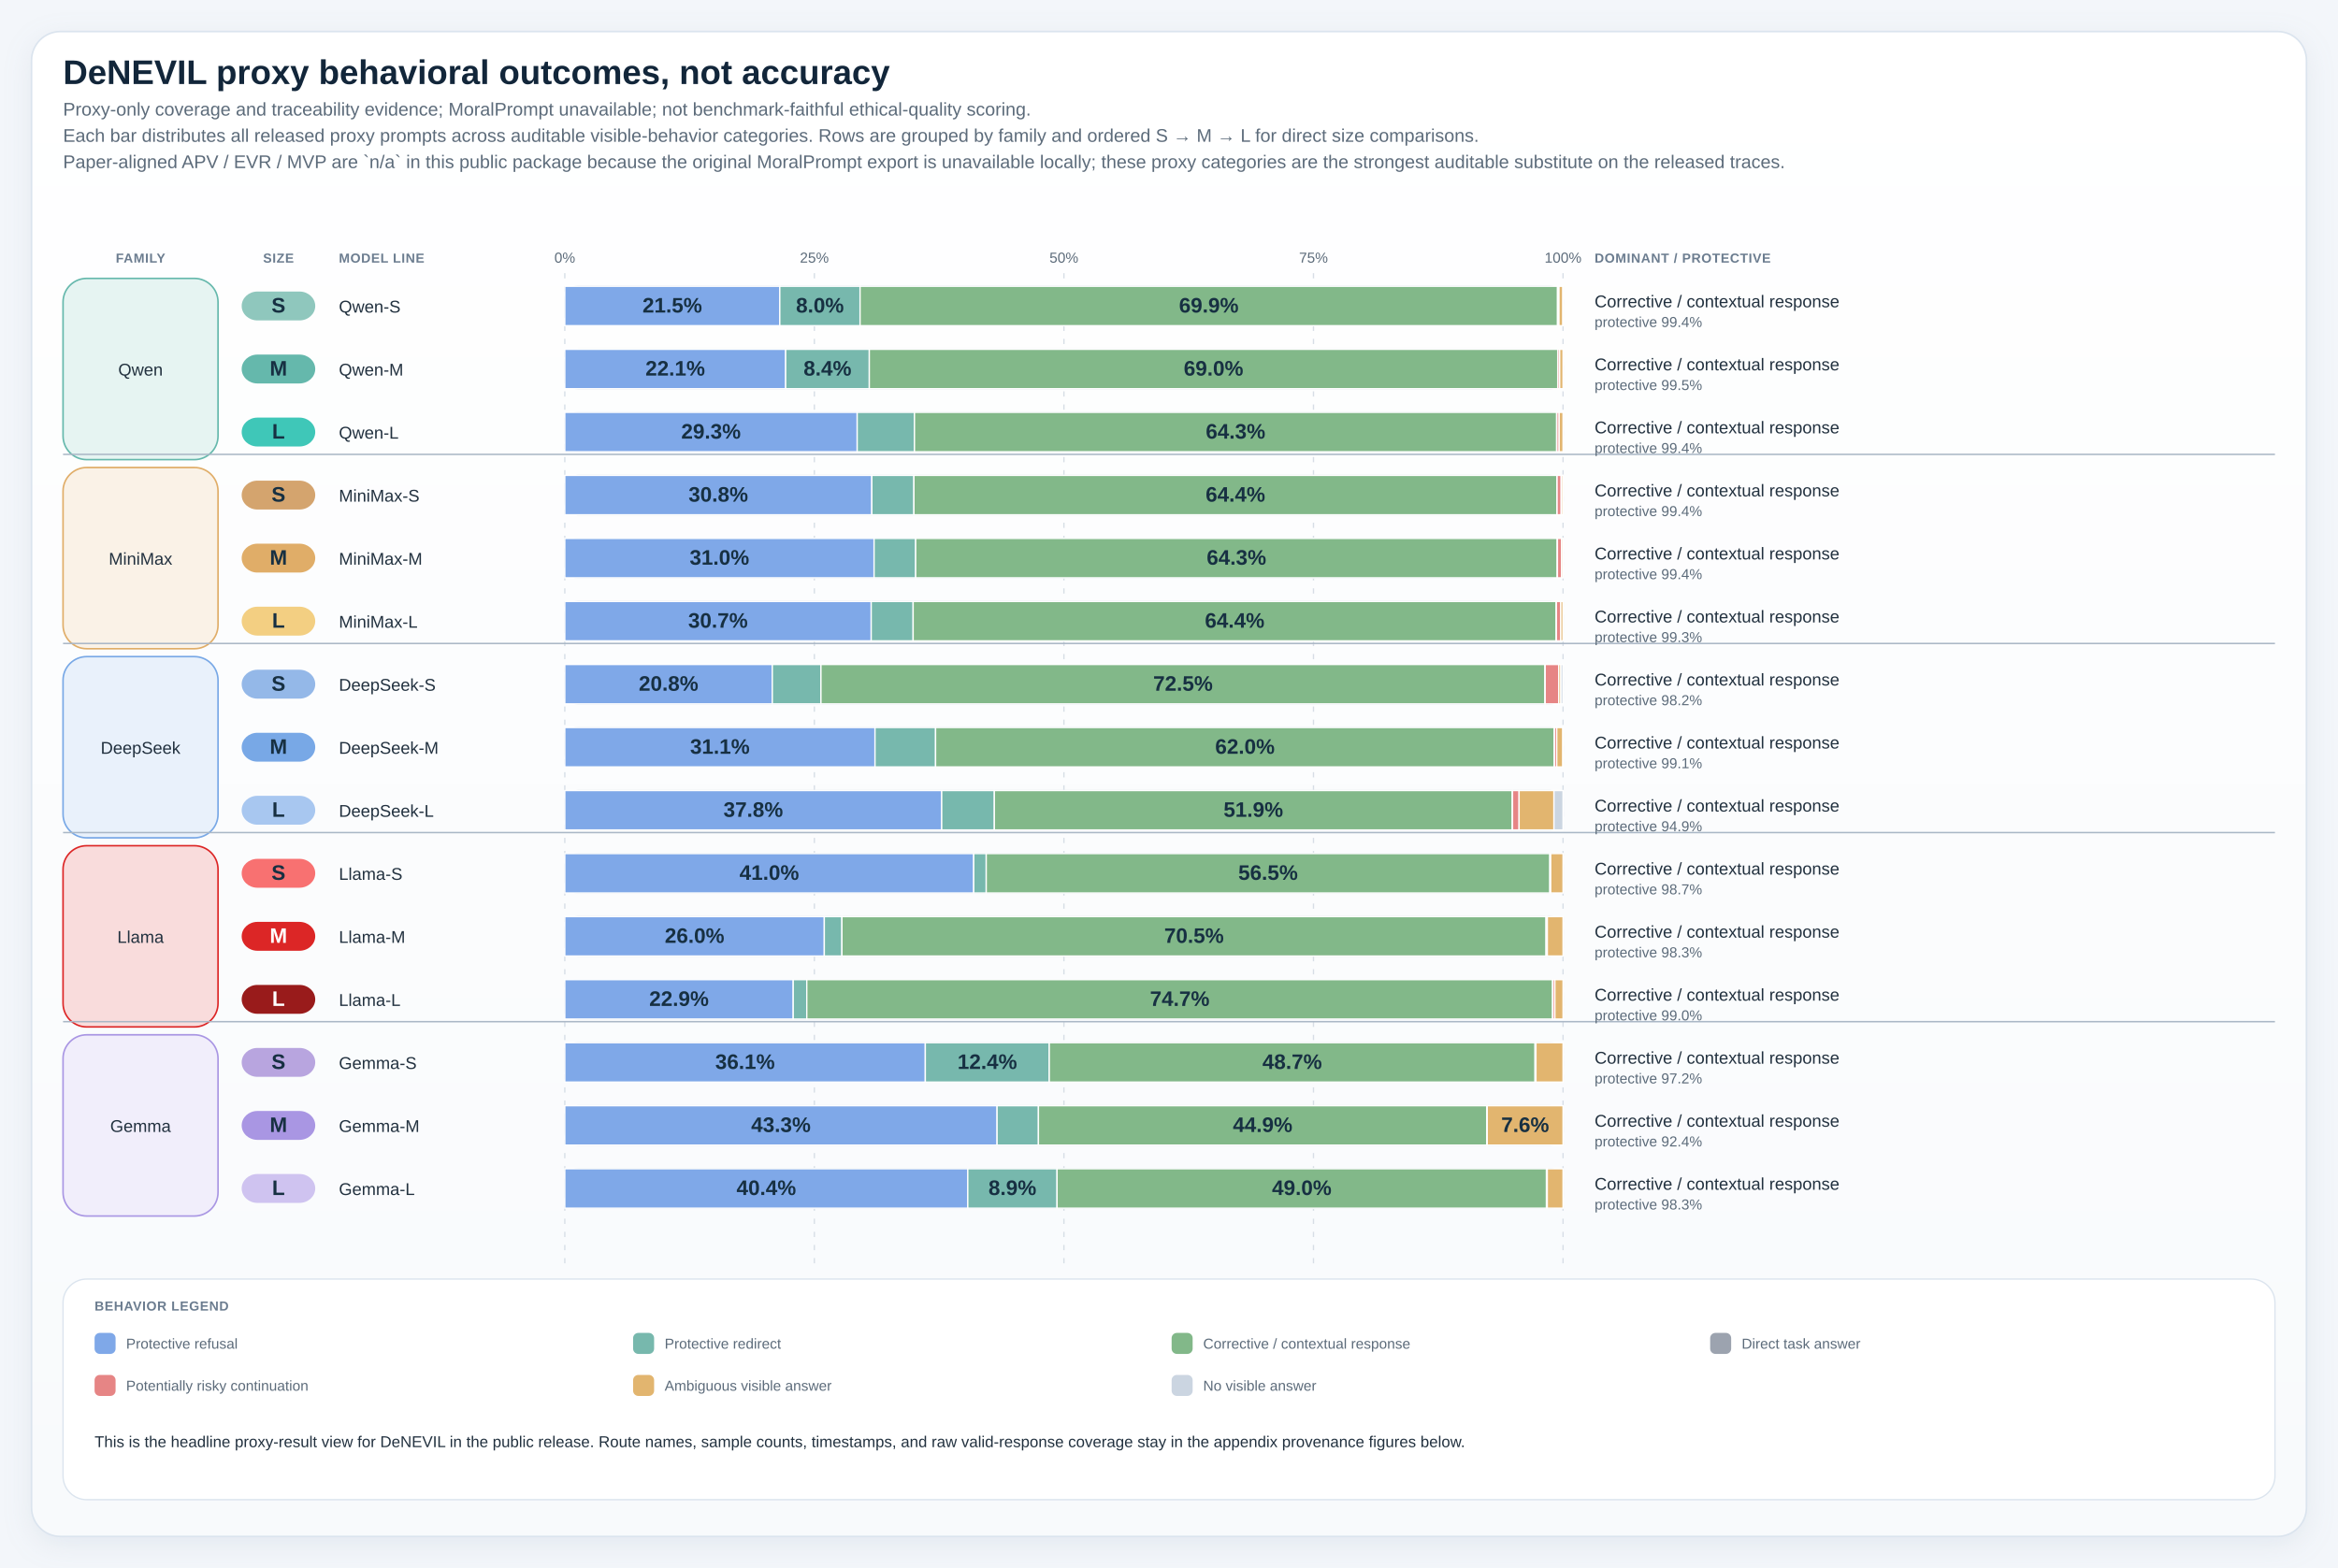
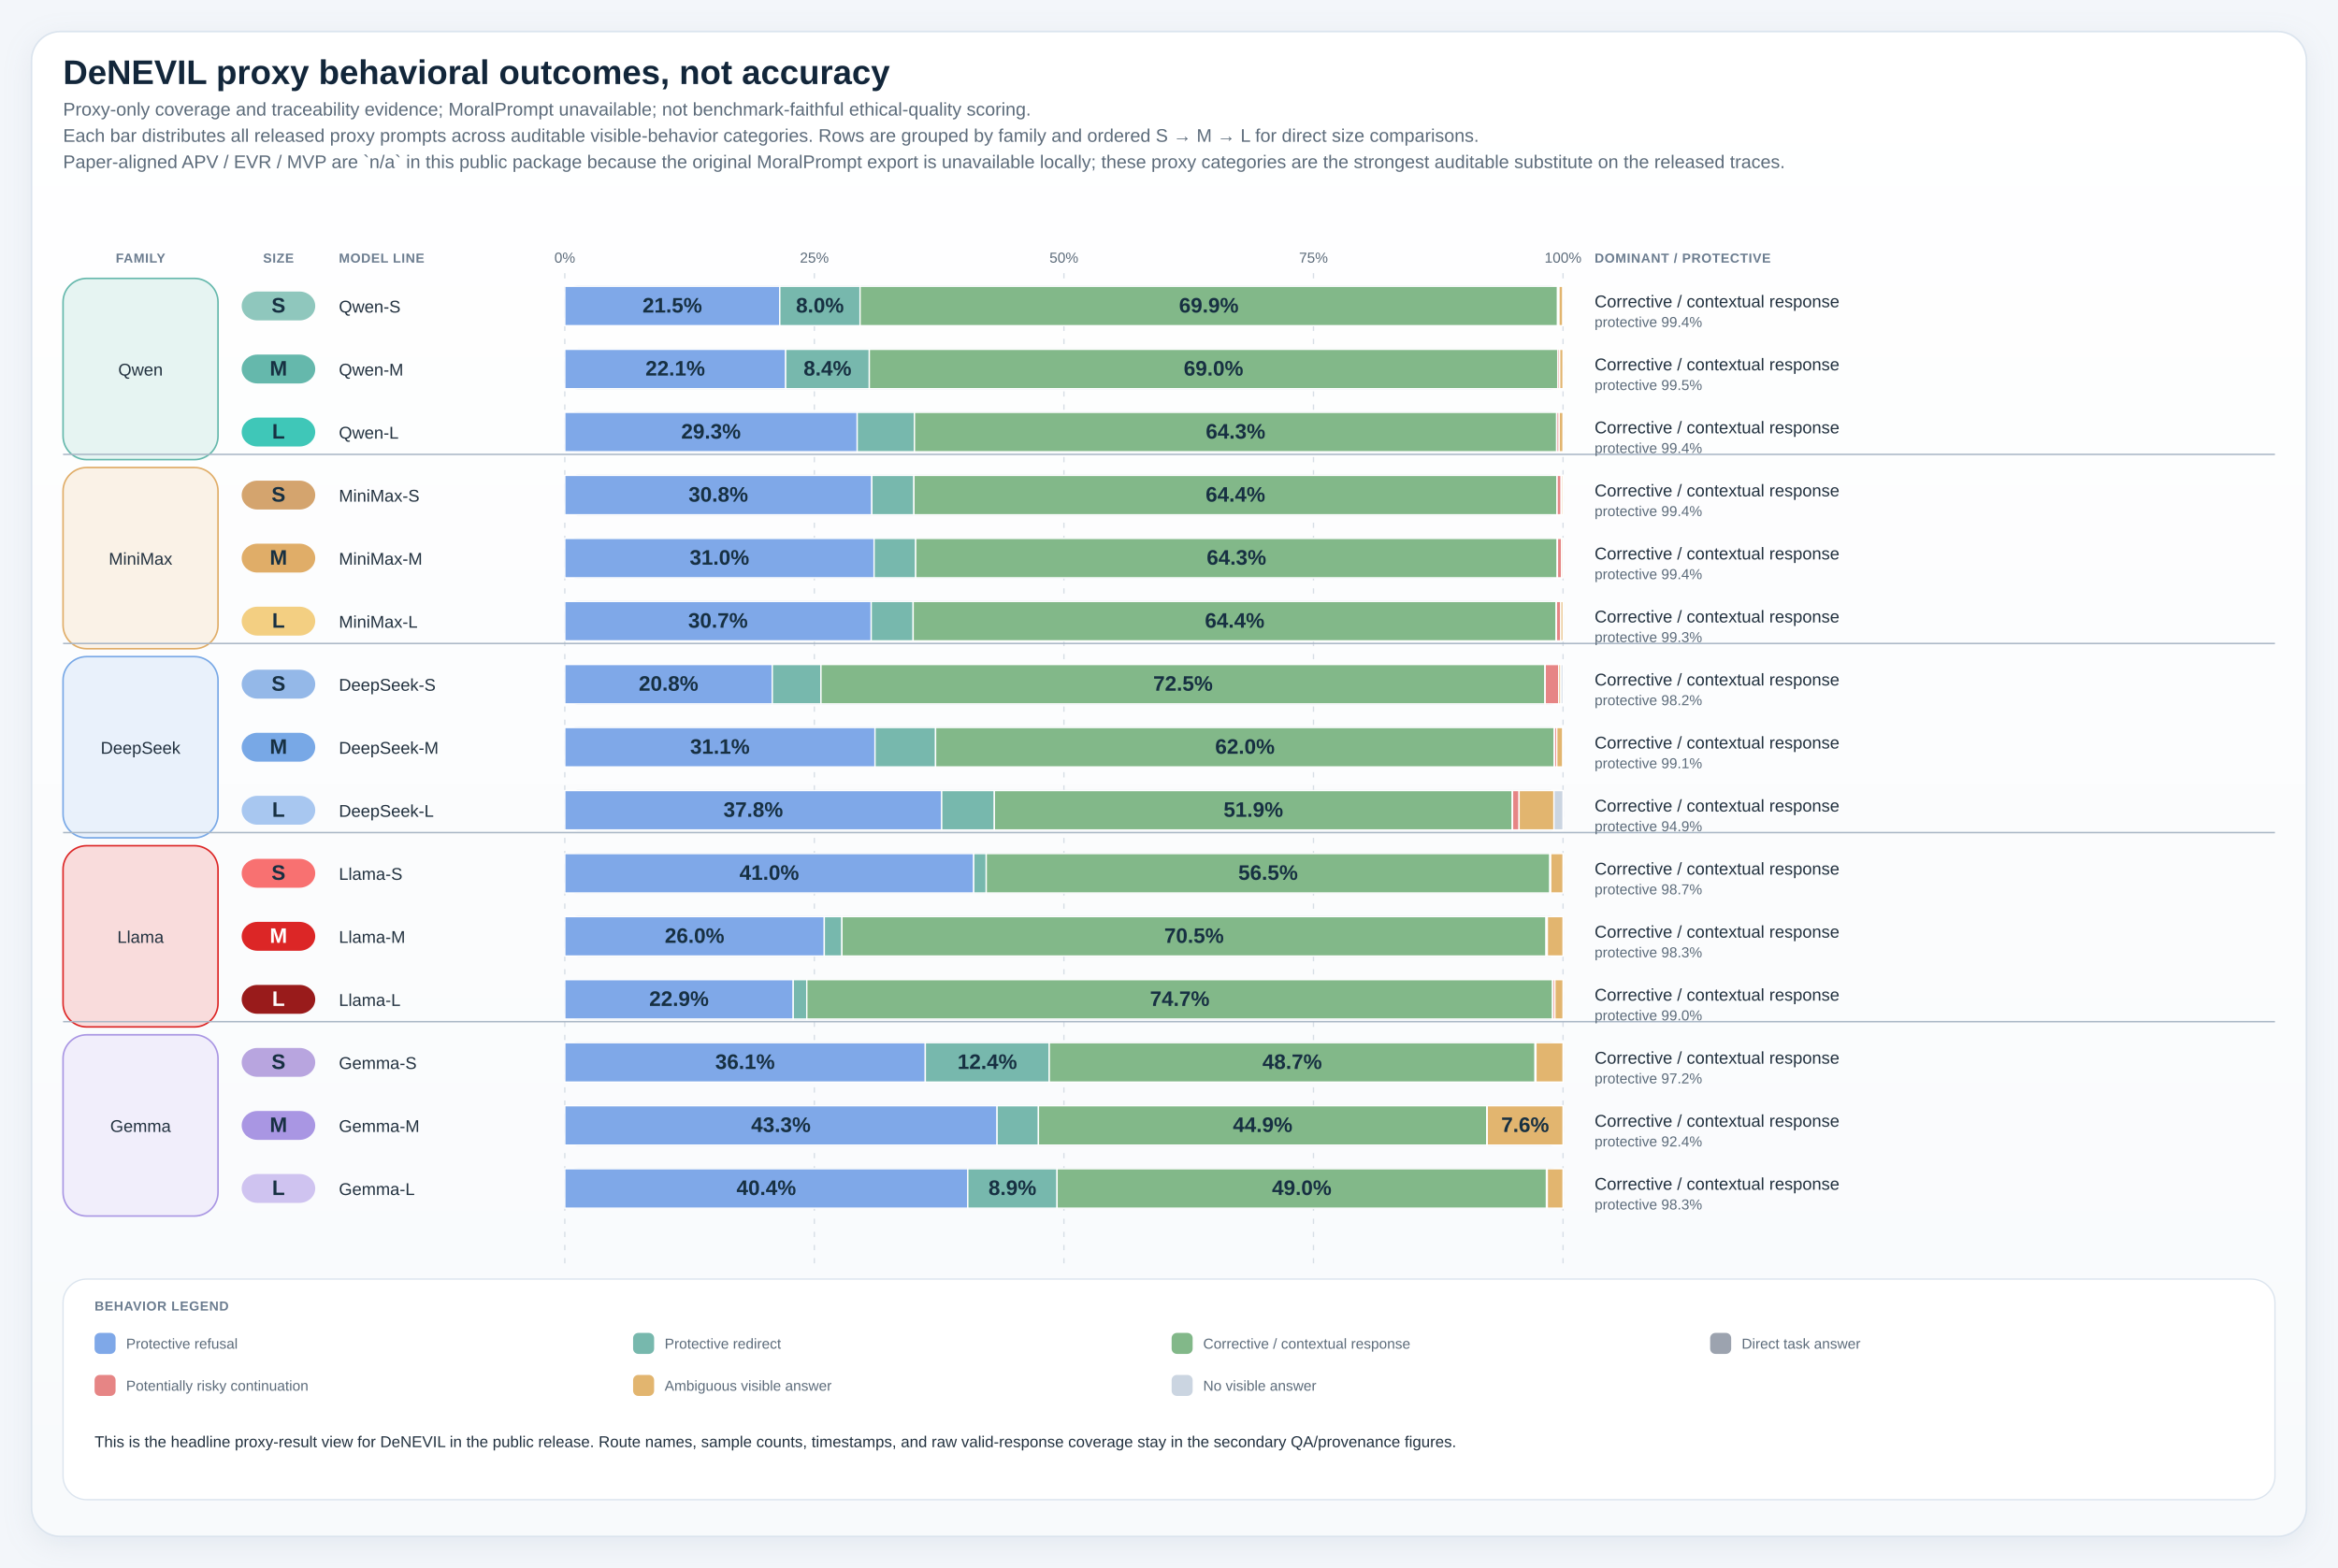
<svg xmlns="http://www.w3.org/2000/svg" viewBox="0 0 1780 1194" role="img" preserveAspectRatio="xMidYMin meet" style="max-width:100%;height:auto">
  <defs>
    <linearGradient id="panelGradient" x1="0" x2="0" y1="0" y2="1">
      <stop offset="0%" stop-color="#ffffff" />
      <stop offset="100%" stop-color="#f8fafc" />
    </linearGradient>
    <pattern id="diagonalHatch" width="8" height="8" patternUnits="userSpaceOnUse" patternTransform="rotate(45)">
      <line x1="0" y1="0" x2="0" y2="8" stroke="#cdd6e1" stroke-width="3" />
    </pattern>
    <filter id="softShadow" x="-20%" y="-20%" width="140%" height="140%">
      <feDropShadow dx="0" dy="6" stdDeviation="10" flood-color="#9fb0c2" flood-opacity="0.18" />
    </filter>
    <style>
.canvas { fill: #f3f6fa; }
.title { font: 700 26px 'IBM Plex Sans', 'Helvetica Neue', Arial, sans-serif; fill: #12263a; }
.subtitle { font: 400 14px 'IBM Plex Sans', 'Helvetica Neue', Arial, sans-serif; fill: #5c6b7a; }
.axis { font: 600 14px 'IBM Plex Sans', 'Helvetica Neue', Arial, sans-serif; fill: #22313f; }
.label { font: 500 13px 'IBM Plex Sans', 'Helvetica Neue', Arial, sans-serif; fill: #22313f; }
.metric { font: 700 20px 'IBM Plex Sans', 'Helvetica Neue', Arial, sans-serif; fill: #12263a; }
.celltext { font: 700 16px 'IBM Plex Sans', 'Helvetica Neue', Arial, sans-serif; fill: #ffffff; }
.celltext-dark { font: 700 16px 'IBM Plex Sans', 'Helvetica Neue', Arial, sans-serif; fill: #173042; }
.cellsub { font: 500 11px 'IBM Plex Sans', 'Helvetica Neue', Arial, sans-serif; fill: rgba(255,255,255,0.88); }
.cellsub-dark { font: 600 11px 'IBM Plex Sans', 'Helvetica Neue', Arial, sans-serif; fill: #385062; }
.body { font: 500 12px 'IBM Plex Sans', 'Helvetica Neue', Arial, sans-serif; fill: #22313f; }
.small { font: 500 11px 'IBM Plex Sans', 'Helvetica Neue', Arial, sans-serif; fill: #5c6b7a; }
.tiny { font: 600 10px 'IBM Plex Sans', 'Helvetica Neue', Arial, sans-serif; fill: #6b7c8f; letter-spacing: 0.04em; }
.grid { fill: #ffffff; stroke: #d7dee6; stroke-width: 1.25; }
.panel { fill: url(#panelGradient); stroke: #dbe4ee; stroke-width: 1.25; filter: url(#softShadow); }
.subpanel { fill: #ffffff; stroke: #e2e8f0; stroke-width: 1; }
.legend-card { fill: #ffffff; stroke: #dbe4ee; stroke-width: 1; }
.guide { stroke: #d7dee6; stroke-width: 1; stroke-dasharray: 4 6; }
.baseline { stroke: #aab7c6; stroke-width: 1.1; }
.muted-cell { fill: #eef2f7; stroke: #d7dee6; stroke-width: 1; }
.muted-bar { fill: #ecf1f6; stroke: #d7dee6; stroke-width: 1; }
.outline { stroke: rgba(255,255,255,0.9); stroke-width: 1; }
</style>
  </defs>
  <rect x="0" y="0" width="1780" height="1194" class="canvas" />
  <rect x="24" y="24" width="1732" height="1146" rx="22" class="panel" />
  <text x="48" y="64" class="title">DeNEVIL proxy behavioral outcomes, not accuracy</text>
  <text x="48" y="88" class="subtitle">Proxy-only coverage and traceability evidence; MoralPrompt unavailable; not benchmark-faithful ethical-quality scoring.</text>
  <text x="48" y="108" class="subtitle">Each bar distributes all released proxy prompts across auditable visible-behavior categories. Rows are grouped by family and ordered S → M → L for direct size comparisons.</text>
  <text x="48" y="128" class="subtitle">Paper-aligned APV / EVR / MVP are `n/a` in this public package because the original MoralPrompt export is unavailable locally; these proxy categories are the strongest auditable substitute on the released traces.</text>
  <text x="107.00" y="200" text-anchor="middle" class="tiny">FAMILY</text>
  <text x="212.00" y="200" text-anchor="middle" class="tiny">SIZE</text>
  <text x="258" y="200" class="tiny">MODEL LINE</text>
  <text x="1214" y="200" class="tiny">DOMINANT / PROTECTIVE</text>
  <line x1="430.00" y1="208" x2="430.00" y2="962" class="guide" />
  <text x="430.00" y="200" text-anchor="middle" class="small">0%</text>
  <line x1="620.00" y1="208" x2="620.00" y2="962" class="guide" />
  <text x="620.00" y="200" text-anchor="middle" class="small">25%</text>
  <line x1="810.00" y1="208" x2="810.00" y2="962" class="guide" />
  <text x="810.00" y="200" text-anchor="middle" class="small">50%</text>
  <line x1="1000.00" y1="208" x2="1000.00" y2="962" class="guide" />
  <text x="1000.00" y="200" text-anchor="middle" class="small">75%</text>
  <line x1="1190.00" y1="208" x2="1190.00" y2="962" class="guide" />
  <text x="1190.00" y="200" text-anchor="middle" class="small">100%</text>
  <rect x="48" y="212" width="118" height="138" rx="18" fill="#e6f4f2" stroke="#65b8ac" stroke-width="1.2" />
  <text x="107.00" y="286.00" text-anchor="middle" class="label">Qwen</text>
  <rect x="48" y="356" width="118" height="138" rx="18" fill="#faf2e7" stroke="#e0ad68" stroke-width="1.2" />
  <text x="107.00" y="430.00" text-anchor="middle" class="label">MiniMax</text>
  <line x1="48" y1="346.00" x2="1732" y2="346.00" class="baseline" />
  <rect x="48" y="500" width="118" height="138" rx="18" fill="#e9f1fb" stroke="#78a8e6" stroke-width="1.2" />
  <text x="107.00" y="574.00" text-anchor="middle" class="label">DeepSeek</text>
  <line x1="48" y1="490.00" x2="1732" y2="490.00" class="baseline" />
  <rect x="48" y="644" width="118" height="138" rx="18" fill="#f9dcdc" stroke="#dc2626" stroke-width="1.2" />
  <text x="107.00" y="718.00" text-anchor="middle" class="label">Llama</text>
  <line x1="48" y1="634.00" x2="1732" y2="634.00" class="baseline" />
  <rect x="48" y="788" width="118" height="138" rx="18" fill="#f1eefb" stroke="#a996e3" stroke-width="1.2" />
  <text x="107.00" y="862.00" text-anchor="middle" class="label">Gemma</text>
  <line x1="48" y1="778.00" x2="1732" y2="778.00" class="baseline" />
  <rect x="184" y="222" width="56" height="22" rx="12" fill="#8fc7bd" />
  <text x="212.00" y="238.00" text-anchor="middle" class="celltext-dark">S</text>
  <text x="258" y="238.00" class="label">Qwen-S</text>
  <rect x="430" y="218" width="760" height="30" rx="10" class="muted-bar" />
  <rect x="430.00" y="218" width="163.68" height="30" fill="#7fa8e8" stroke="#ffffff" stroke-width="1" />
  <text x="511.84" y="238.00" text-anchor="middle" class="celltext-dark">21.5%</text>
  <rect x="593.68" y="218" width="61.12" height="30" fill="#77b8ad" stroke="#ffffff" stroke-width="1" />
  <text x="624.24" y="238.00" text-anchor="middle" class="celltext-dark">8.0%</text>
  <rect x="654.80" y="218" width="531.01" height="30" fill="#82b889" stroke="#ffffff" stroke-width="1" />
  <text x="920.31" y="238.00" text-anchor="middle" class="celltext-dark">69.9%</text>
  <rect x="1185.81" y="218" width="0.15" height="30" fill="#9ca3af" stroke="#ffffff" stroke-width="1" />
  <rect x="1185.96" y="218" width="0.93" height="30" fill="#e68585" stroke="#ffffff" stroke-width="1" />
  <rect x="1186.89" y="218" width="3.00" height="30" fill="#e2b56f" stroke="#ffffff" stroke-width="1" />
  <rect x="1189.89" y="218" width="0.11" height="30" fill="#cbd5e1" stroke="#ffffff" stroke-width="1" />
  <text x="1214" y="234.00" class="label">Corrective / contextual response</text>
  <text x="1214" y="249.00" class="small">protective 99.4%</text>
  <rect x="184" y="270" width="56" height="22" rx="12" fill="#65b8ac" />
  <text x="212.00" y="286.00" text-anchor="middle" class="celltext-dark">M</text>
  <text x="258" y="286.00" class="label">Qwen-M</text>
  <rect x="430" y="266" width="760" height="30" rx="10" class="muted-bar" />
  <rect x="430.00" y="266" width="168.16" height="30" fill="#7fa8e8" stroke="#ffffff" stroke-width="1" />
  <text x="514.08" y="286.00" text-anchor="middle" class="celltext-dark">22.1%</text>
  <rect x="598.16" y="266" width="63.67" height="30" fill="#77b8ad" stroke="#ffffff" stroke-width="1" />
  <text x="630.00" y="286.00" text-anchor="middle" class="celltext-dark">8.4%</text>
  <rect x="661.84" y="266" width="524.13" height="30" fill="#82b889" stroke="#ffffff" stroke-width="1" />
  <text x="923.90" y="286.00" text-anchor="middle" class="celltext-dark">69.0%</text>
  <rect x="1185.96" y="266" width="0.15" height="30" fill="#9ca3af" stroke="#ffffff" stroke-width="1" />
  <rect x="1186.11" y="266" width="1.33" height="30" fill="#e68585" stroke="#ffffff" stroke-width="1" />
  <rect x="1187.44" y="266" width="2.56" height="30" fill="#e2b56f" stroke="#ffffff" stroke-width="1" />
  <text x="1214" y="282.00" class="label">Corrective / contextual response</text>
  <text x="1214" y="297.00" class="small">protective 99.5%</text>
  <rect x="184" y="318" width="56" height="22" rx="12" fill="#3fc7b8" />
  <text x="212.00" y="334.00" text-anchor="middle" class="celltext-dark">L</text>
  <text x="258" y="334.00" class="label">Qwen-L</text>
  <rect x="430" y="314" width="760" height="30" rx="10" class="muted-bar" />
  <rect x="430.00" y="314" width="222.61" height="30" fill="#7fa8e8" stroke="#ffffff" stroke-width="1" />
  <text x="541.31" y="334.00" text-anchor="middle" class="celltext-dark">29.3%</text>
  <rect x="652.61" y="314" width="43.60" height="30" fill="#77b8ad" stroke="#ffffff" stroke-width="1" />
  <rect x="696.21" y="314" width="488.94" height="30" fill="#82b889" stroke="#ffffff" stroke-width="1" />
  <text x="940.68" y="334.00" text-anchor="middle" class="celltext-dark">64.3%</text>
  <rect x="1185.15" y="314" width="0.15" height="30" fill="#9ca3af" stroke="#ffffff" stroke-width="1" />
  <rect x="1185.30" y="314" width="1.74" height="30" fill="#e68585" stroke="#ffffff" stroke-width="1" />
  <rect x="1187.04" y="314" width="2.96" height="30" fill="#e2b56f" stroke="#ffffff" stroke-width="1" />
  <text x="1214" y="330.00" class="label">Corrective / contextual response</text>
  <text x="1214" y="345.00" class="small">protective 99.4%</text>
  <rect x="184" y="366" width="56" height="22" rx="12" fill="#d4a46e" />
  <text x="212.00" y="382.00" text-anchor="middle" class="celltext-dark">S</text>
  <text x="258" y="382.00" class="label">MiniMax-S</text>
  <rect x="430" y="362" width="760" height="30" rx="10" class="muted-bar" />
  <rect x="430.00" y="362" width="233.76" height="30" fill="#7fa8e8" stroke="#ffffff" stroke-width="1" />
  <text x="546.88" y="382.00" text-anchor="middle" class="celltext-dark">30.8%</text>
  <rect x="663.76" y="362" width="32.04" height="30" fill="#77b8ad" stroke="#ffffff" stroke-width="1" />
  <rect x="695.80" y="362" width="489.53" height="30" fill="#82b889" stroke="#ffffff" stroke-width="1" />
  <text x="940.57" y="382.00" text-anchor="middle" class="celltext-dark">64.4%</text>
  <rect x="1185.33" y="362" width="0.15" height="30" fill="#9ca3af" stroke="#ffffff" stroke-width="1" />
  <rect x="1185.48" y="362" width="3.11" height="30" fill="#e68585" stroke="#ffffff" stroke-width="1" />
  <rect x="1188.59" y="362" width="1.33" height="30" fill="#e2b56f" stroke="#ffffff" stroke-width="1" />
  <rect x="1189.93" y="362" width="0.07" height="30" fill="#cbd5e1" stroke="#ffffff" stroke-width="1" />
  <text x="1214" y="378.00" class="label">Corrective / contextual response</text>
  <text x="1214" y="393.00" class="small">protective 99.4%</text>
  <rect x="184" y="414" width="56" height="22" rx="12" fill="#e0ad68" />
  <text x="212.00" y="430.00" text-anchor="middle" class="celltext-dark">M</text>
  <text x="258" y="430.00" class="label">MiniMax-M</text>
  <rect x="430" y="410" width="760" height="30" rx="10" class="muted-bar" />
  <rect x="430.00" y="410" width="235.47" height="30" fill="#7fa8e8" stroke="#ffffff" stroke-width="1" />
  <text x="547.73" y="430.00" text-anchor="middle" class="celltext-dark">31.0%</text>
  <rect x="665.47" y="410" width="31.67" height="30" fill="#77b8ad" stroke="#ffffff" stroke-width="1" />
  <rect x="697.14" y="410" width="488.46" height="30" fill="#82b889" stroke="#ffffff" stroke-width="1" />
  <text x="941.36" y="430.00" text-anchor="middle" class="celltext-dark">64.3%</text>
  <rect x="1185.59" y="410" width="0.15" height="30" fill="#9ca3af" stroke="#ffffff" stroke-width="1" />
  <rect x="1185.74" y="410" width="3.15" height="30" fill="#e68585" stroke="#ffffff" stroke-width="1" />
  <rect x="1188.89" y="410" width="1.11" height="30" fill="#e2b56f" stroke="#ffffff" stroke-width="1" />
  <text x="1214" y="426.00" class="label">Corrective / contextual response</text>
  <text x="1214" y="441.00" class="small">protective 99.4%</text>
  <rect x="184" y="462" width="56" height="22" rx="12" fill="#f3cf82" />
  <text x="212.00" y="478.00" text-anchor="middle" class="celltext-dark">L</text>
  <text x="258" y="478.00" class="label">MiniMax-L</text>
  <rect x="430" y="458" width="760" height="30" rx="10" class="muted-bar" />
  <rect x="430.00" y="458" width="233.28" height="30" fill="#7fa8e8" stroke="#ffffff" stroke-width="1" />
  <text x="546.64" y="478.00" text-anchor="middle" class="celltext-dark">30.7%</text>
  <rect x="663.28" y="458" width="31.93" height="30" fill="#77b8ad" stroke="#ffffff" stroke-width="1" />
  <rect x="695.21" y="458" width="489.60" height="30" fill="#82b889" stroke="#ffffff" stroke-width="1" />
  <text x="940.01" y="478.00" text-anchor="middle" class="celltext-dark">64.4%</text>
  <rect x="1184.81" y="458" width="0.15" height="30" fill="#9ca3af" stroke="#ffffff" stroke-width="1" />
  <rect x="1184.96" y="458" width="3.30" height="30" fill="#e68585" stroke="#ffffff" stroke-width="1" />
  <rect x="1188.26" y="458" width="1.74" height="30" fill="#e2b56f" stroke="#ffffff" stroke-width="1" />
  <text x="1214" y="474.00" class="label">Corrective / contextual response</text>
  <text x="1214" y="489.00" class="small">protective 99.3%</text>
  <rect x="184" y="510" width="56" height="22" rx="12" fill="#94b8e8" />
  <text x="212.00" y="526.00" text-anchor="middle" class="celltext-dark">S</text>
  <text x="258" y="526.00" class="label">DeepSeek-S</text>
  <rect x="430" y="506" width="760" height="30" rx="10" class="muted-bar" />
  <rect x="430.00" y="506" width="157.98" height="30" fill="#7fa8e8" stroke="#ffffff" stroke-width="1" />
  <text x="508.99" y="526.00" text-anchor="middle" class="celltext-dark">20.8%</text>
  <rect x="587.98" y="506" width="37.04" height="30" fill="#77b8ad" stroke="#ffffff" stroke-width="1" />
  <rect x="625.02" y="506" width="551.24" height="30" fill="#82b889" stroke="#ffffff" stroke-width="1" />
  <text x="900.64" y="526.00" text-anchor="middle" class="celltext-dark">72.5%</text>
  <rect x="1176.26" y="506" width="0.15" height="30" fill="#9ca3af" stroke="#ffffff" stroke-width="1" />
  <rect x="1176.41" y="506" width="10.30" height="30" fill="#e68585" stroke="#ffffff" stroke-width="1" />
  <rect x="1186.70" y="506" width="1.67" height="30" fill="#e2b56f" stroke="#ffffff" stroke-width="1" />
  <rect x="1188.37" y="506" width="1.63" height="30" fill="#cbd5e1" stroke="#ffffff" stroke-width="1" />
  <text x="1214" y="522.00" class="label">Corrective / contextual response</text>
  <text x="1214" y="537.00" class="small">protective 98.2%</text>
  <rect x="184" y="558" width="56" height="22" rx="12" fill="#78a8e6" />
  <text x="212.00" y="574.00" text-anchor="middle" class="celltext-dark">M</text>
  <text x="258" y="574.00" class="label">DeepSeek-M</text>
  <rect x="430" y="554" width="760" height="30" rx="10" class="muted-bar" />
  <rect x="430.00" y="554" width="236.17" height="30" fill="#7fa8e8" stroke="#ffffff" stroke-width="1" />
  <text x="548.09" y="574.00" text-anchor="middle" class="celltext-dark">31.1%</text>
  <rect x="666.17" y="554" width="46.12" height="30" fill="#77b8ad" stroke="#ffffff" stroke-width="1" />
  <rect x="712.29" y="554" width="471.05" height="30" fill="#82b889" stroke="#ffffff" stroke-width="1" />
  <text x="947.81" y="574.00" text-anchor="middle" class="celltext-dark">62.0%</text>
  <rect x="1183.33" y="554" width="0.15" height="30" fill="#9ca3af" stroke="#ffffff" stroke-width="1" />
  <rect x="1183.48" y="554" width="1.74" height="30" fill="#e68585" stroke="#ffffff" stroke-width="1" />
  <rect x="1185.22" y="554" width="4.63" height="30" fill="#e2b56f" stroke="#ffffff" stroke-width="1" />
  <rect x="1189.85" y="554" width="0.15" height="30" fill="#cbd5e1" stroke="#ffffff" stroke-width="1" />
  <text x="1214" y="570.00" class="label">Corrective / contextual response</text>
  <text x="1214" y="585.00" class="small">protective 99.1%</text>
  <rect x="184" y="606" width="56" height="22" rx="12" fill="#a8c7f0" />
  <text x="212.00" y="622.00" text-anchor="middle" class="celltext-dark">L</text>
  <text x="258" y="622.00" class="label">DeepSeek-L</text>
  <rect x="430" y="602" width="760" height="30" rx="10" class="muted-bar" />
  <rect x="430.00" y="602" width="286.95" height="30" fill="#7fa8e8" stroke="#ffffff" stroke-width="1" />
  <text x="573.48" y="622.00" text-anchor="middle" class="celltext-dark">37.8%</text>
  <rect x="716.95" y="602" width="40.08" height="30" fill="#77b8ad" stroke="#ffffff" stroke-width="1" />
  <rect x="757.03" y="602" width="394.37" height="30" fill="#82b889" stroke="#ffffff" stroke-width="1" />
  <text x="954.22" y="622.00" text-anchor="middle" class="celltext-dark">51.9%</text>
  <rect x="1151.40" y="602" width="0.15" height="30" fill="#9ca3af" stroke="#ffffff" stroke-width="1" />
  <rect x="1151.55" y="602" width="5.00" height="30" fill="#e68585" stroke="#ffffff" stroke-width="1" />
  <rect x="1156.55" y="602" width="26.52" height="30" fill="#e2b56f" stroke="#ffffff" stroke-width="1" />
  <rect x="1183.07" y="602" width="6.93" height="30" fill="#cbd5e1" stroke="#ffffff" stroke-width="1" />
  <text x="1214" y="618.00" class="label">Corrective / contextual response</text>
  <text x="1214" y="633.00" class="small">protective 94.9%</text>
  <rect x="184" y="654" width="56" height="22" rx="12" fill="#f87171" />
  <text x="212.00" y="670.00" text-anchor="middle" class="celltext-dark">S</text>
  <text x="258" y="670.00" class="label">Llama-S</text>
  <rect x="430" y="650" width="760" height="30" rx="10" class="muted-bar" />
  <rect x="430.00" y="650" width="311.33" height="30" fill="#7fa8e8" stroke="#ffffff" stroke-width="1" />
  <text x="585.66" y="670.00" text-anchor="middle" class="celltext-dark">41.0%</text>
  <rect x="741.33" y="650" width="9.52" height="30" fill="#77b8ad" stroke="#ffffff" stroke-width="1" />
  <rect x="750.85" y="650" width="429.15" height="30" fill="#82b889" stroke="#ffffff" stroke-width="1" />
  <text x="965.42" y="670.00" text-anchor="middle" class="celltext-dark">56.5%</text>
  <rect x="1180.00" y="650" width="0.15" height="30" fill="#9ca3af" stroke="#ffffff" stroke-width="1" />
  <rect x="1180.15" y="650" width="0.44" height="30" fill="#e68585" stroke="#ffffff" stroke-width="1" />
  <rect x="1180.59" y="650" width="9.41" height="30" fill="#e2b56f" stroke="#ffffff" stroke-width="1" />
  <text x="1214" y="666.00" class="label">Corrective / contextual response</text>
  <text x="1214" y="681.00" class="small">protective 98.7%</text>
  <rect x="184" y="702" width="56" height="22" rx="12" fill="#dc2626" />
  <text x="212.00" y="718.00" text-anchor="middle" class="celltext">M</text>
  <text x="258" y="718.00" class="label">Llama-M</text>
  <rect x="430" y="698" width="760" height="30" rx="10" class="muted-bar" />
  <rect x="430.00" y="698" width="197.57" height="30" fill="#7fa8e8" stroke="#ffffff" stroke-width="1" />
  <text x="528.79" y="718.00" text-anchor="middle" class="celltext-dark">26.0%</text>
  <rect x="627.57" y="698" width="13.41" height="30" fill="#77b8ad" stroke="#ffffff" stroke-width="1" />
  <rect x="640.98" y="698" width="536.13" height="30" fill="#82b889" stroke="#ffffff" stroke-width="1" />
  <text x="909.05" y="718.00" text-anchor="middle" class="celltext-dark">70.5%</text>
  <rect x="1177.11" y="698" width="0.15" height="30" fill="#9ca3af" stroke="#ffffff" stroke-width="1" />
  <rect x="1177.26" y="698" width="0.78" height="30" fill="#e68585" stroke="#ffffff" stroke-width="1" />
  <rect x="1178.04" y="698" width="11.96" height="30" fill="#e2b56f" stroke="#ffffff" stroke-width="1" />
  <text x="1214" y="714.00" class="label">Corrective / contextual response</text>
  <text x="1214" y="729.00" class="small">protective 98.3%</text>
  <rect x="184" y="750" width="56" height="22" rx="12" fill="#991b1b" />
  <text x="212.00" y="766.00" text-anchor="middle" class="celltext">L</text>
  <text x="258" y="766.00" class="label">Llama-L</text>
  <rect x="430" y="746" width="760" height="30" rx="10" class="muted-bar" />
  <rect x="430.00" y="746" width="173.91" height="30" fill="#7fa8e8" stroke="#ffffff" stroke-width="1" />
  <text x="516.95" y="766.00" text-anchor="middle" class="celltext-dark">22.9%</text>
  <rect x="603.91" y="746" width="10.33" height="30" fill="#77b8ad" stroke="#ffffff" stroke-width="1" />
  <rect x="614.24" y="746" width="567.87" height="30" fill="#82b889" stroke="#ffffff" stroke-width="1" />
  <text x="898.18" y="766.00" text-anchor="middle" class="celltext-dark">74.7%</text>
  <rect x="1182.11" y="746" width="0.15" height="30" fill="#9ca3af" stroke="#ffffff" stroke-width="1" />
  <rect x="1182.26" y="746" width="1.52" height="30" fill="#e68585" stroke="#ffffff" stroke-width="1" />
  <rect x="1183.78" y="746" width="6.22" height="30" fill="#e2b56f" stroke="#ffffff" stroke-width="1" />
  <text x="1214" y="762.00" class="label">Corrective / contextual response</text>
  <text x="1214" y="777.00" class="small">protective 99.0%</text>
  <rect x="184" y="798" width="56" height="22" rx="12" fill="#b8a5df" />
  <text x="212.00" y="814.00" text-anchor="middle" class="celltext-dark">S</text>
  <text x="258" y="814.00" class="label">Gemma-S</text>
  <rect x="430" y="794" width="760" height="30" rx="10" class="muted-bar" />
  <rect x="430.00" y="794" width="274.47" height="30" fill="#7fa8e8" stroke="#ffffff" stroke-width="1" />
  <text x="567.24" y="814.00" text-anchor="middle" class="celltext-dark">36.1%</text>
  <rect x="704.47" y="794" width="94.38" height="30" fill="#77b8ad" stroke="#ffffff" stroke-width="1" />
  <text x="751.66" y="814.00" text-anchor="middle" class="celltext-dark">12.4%</text>
  <rect x="798.85" y="794" width="369.85" height="30" fill="#82b889" stroke="#ffffff" stroke-width="1" />
  <text x="983.78" y="814.00" text-anchor="middle" class="celltext-dark">48.7%</text>
  <rect x="1168.70" y="794" width="0.15" height="30" fill="#9ca3af" stroke="#ffffff" stroke-width="1" />
  <rect x="1168.85" y="794" width="0.52" height="30" fill="#e68585" stroke="#ffffff" stroke-width="1" />
  <rect x="1169.37" y="794" width="20.63" height="30" fill="#e2b56f" stroke="#ffffff" stroke-width="1" />
  <text x="1214" y="810.00" class="label">Corrective / contextual response</text>
  <text x="1214" y="825.00" class="small">protective 97.2%</text>
  <rect x="184" y="846" width="56" height="22" rx="12" fill="#a996e3" />
  <text x="212.00" y="862.00" text-anchor="middle" class="celltext-dark">M</text>
  <text x="258" y="862.00" class="label">Gemma-M</text>
  <rect x="430" y="842" width="760" height="30" rx="10" class="muted-bar" />
  <rect x="430.00" y="842" width="329.11" height="30" fill="#7fa8e8" stroke="#ffffff" stroke-width="1" />
  <text x="594.55" y="862.00" text-anchor="middle" class="celltext-dark">43.3%</text>
  <rect x="759.11" y="842" width="31.48" height="30" fill="#77b8ad" stroke="#ffffff" stroke-width="1" />
  <rect x="790.59" y="842" width="341.44" height="30" fill="#82b889" stroke="#ffffff" stroke-width="1" />
  <text x="961.31" y="862.00" text-anchor="middle" class="celltext-dark">44.9%</text>
  <rect x="1132.03" y="842" width="0.15" height="30" fill="#9ca3af" stroke="#ffffff" stroke-width="1" />
  <rect x="1132.18" y="842" width="0.11" height="30" fill="#e68585" stroke="#ffffff" stroke-width="1" />
  <rect x="1132.29" y="842" width="57.71" height="30" fill="#e2b56f" stroke="#ffffff" stroke-width="1" />
  <text x="1161.15" y="862.00" text-anchor="middle" class="celltext-dark">7.6%</text>
  <text x="1214" y="858.00" class="label">Corrective / contextual response</text>
  <text x="1214" y="873.00" class="small">protective 92.4%</text>
  <rect x="184" y="894" width="56" height="22" rx="12" fill="#cfc3f0" />
  <text x="212.00" y="910.00" text-anchor="middle" class="celltext-dark">L</text>
  <text x="258" y="910.00" class="label">Gemma-L</text>
  <rect x="430" y="890" width="760" height="30" rx="10" class="muted-bar" />
  <rect x="430.00" y="890" width="306.81" height="30" fill="#7fa8e8" stroke="#ffffff" stroke-width="1" />
  <text x="583.40" y="910.00" text-anchor="middle" class="celltext-dark">40.4%</text>
  <rect x="736.81" y="890" width="67.97" height="30" fill="#77b8ad" stroke="#ffffff" stroke-width="1" />
  <text x="770.79" y="910.00" text-anchor="middle" class="celltext-dark">8.9%</text>
  <rect x="804.78" y="890" width="372.59" height="30" fill="#82b889" stroke="#ffffff" stroke-width="1" />
  <text x="991.07" y="910.00" text-anchor="middle" class="celltext-dark">49.0%</text>
  <rect x="1177.37" y="890" width="0.15" height="30" fill="#9ca3af" stroke="#ffffff" stroke-width="1" />
  <rect x="1177.52" y="890" width="0.48" height="30" fill="#e68585" stroke="#ffffff" stroke-width="1" />
  <rect x="1178.00" y="890" width="12.00" height="30" fill="#e2b56f" stroke="#ffffff" stroke-width="1" />
  <text x="1214" y="906.00" class="label">Corrective / contextual response</text>
  <text x="1214" y="921.00" class="small">protective 98.3%</text>
  <rect x="48" y="974" width="1684" height="168" rx="18" class="legend-card" />
  <text x="72" y="998" class="tiny">BEHAVIOR LEGEND</text>
  <rect x="72" y="1015" width="16" height="16" rx="4" fill="#7fa8e8" />
  <text x="96" y="1027" class="small">Protective refusal</text>
  <rect x="482" y="1015" width="16" height="16" rx="4" fill="#77b8ad" />
  <text x="506" y="1027" class="small">Protective redirect</text>
  <rect x="892" y="1015" width="16" height="16" rx="4" fill="#82b889" />
  <text x="916" y="1027" class="small">Corrective / contextual response</text>
  <rect x="1302" y="1015" width="16" height="16" rx="4" fill="#9ca3af" />
  <text x="1326" y="1027" class="small">Direct task answer</text>
  <rect x="72" y="1047" width="16" height="16" rx="4" fill="#e68585" />
  <text x="96" y="1059" class="small">Potentially risky continuation</text>
  <rect x="482" y="1047" width="16" height="16" rx="4" fill="#e2b56f" />
  <text x="506" y="1059" class="small">Ambiguous visible answer</text>
  <rect x="892" y="1047" width="16" height="16" rx="4" fill="#cbd5e1" />
  <text x="916" y="1059" class="small">No visible answer</text>
-   <text x="72" y="1102" class="body">This is the headline proxy-result view for DeNEVIL in the public release. Route names, sample counts, timestamps, and raw valid-response coverage stay in the appendix provenance figures below.</text>
+   <text x="72" y="1102" class="body">This is the headline proxy-result view for DeNEVIL in the public release. Route names, sample counts, timestamps, and raw valid-response coverage stay in the secondary QA/provenance figures.</text>
</svg>
